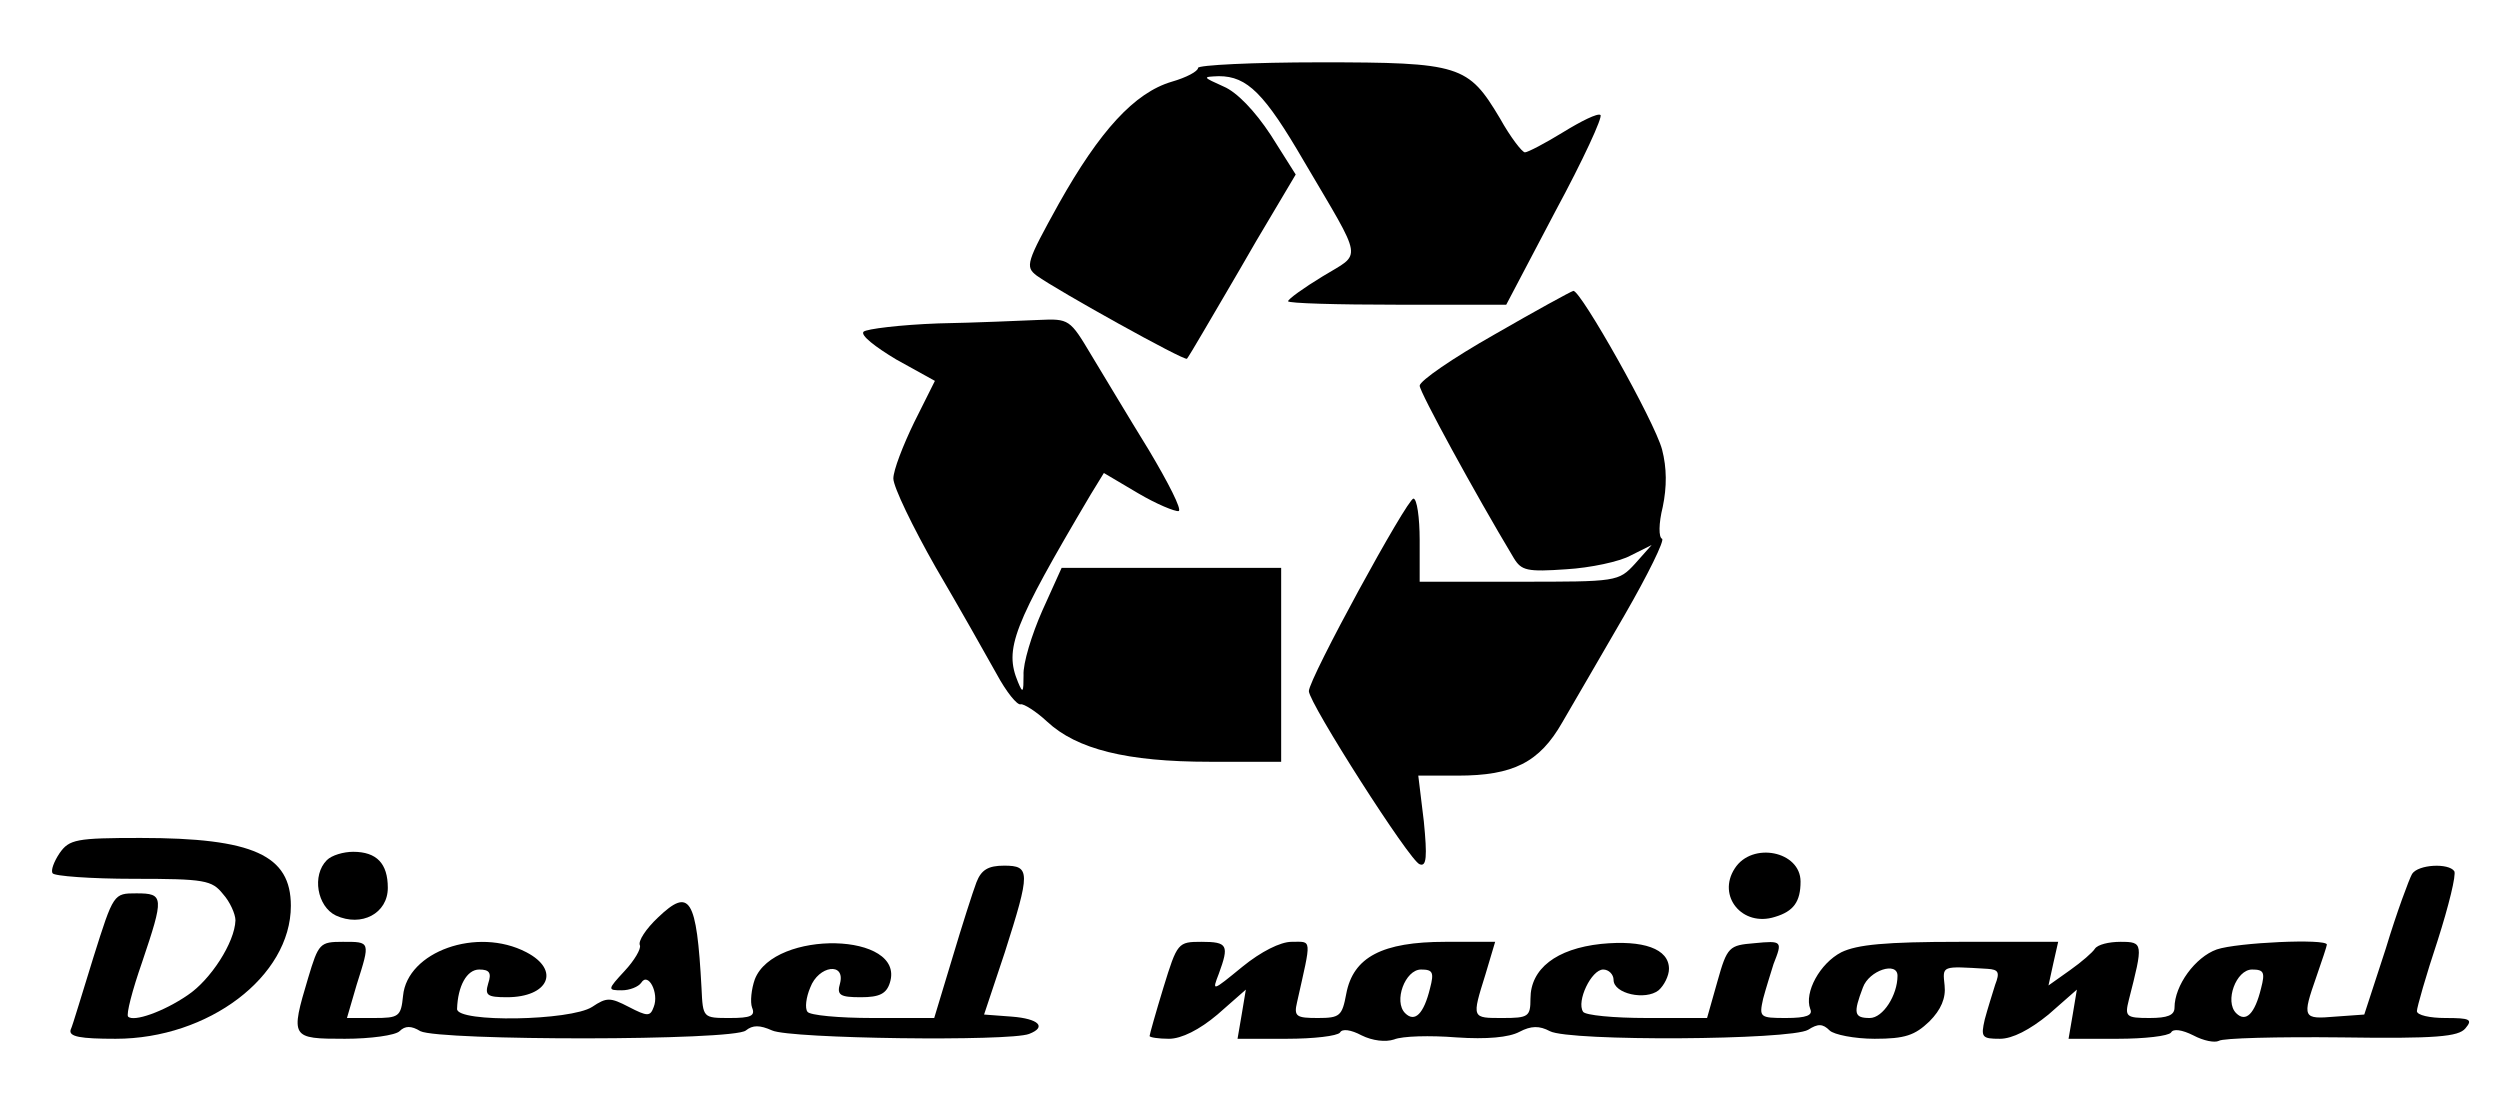
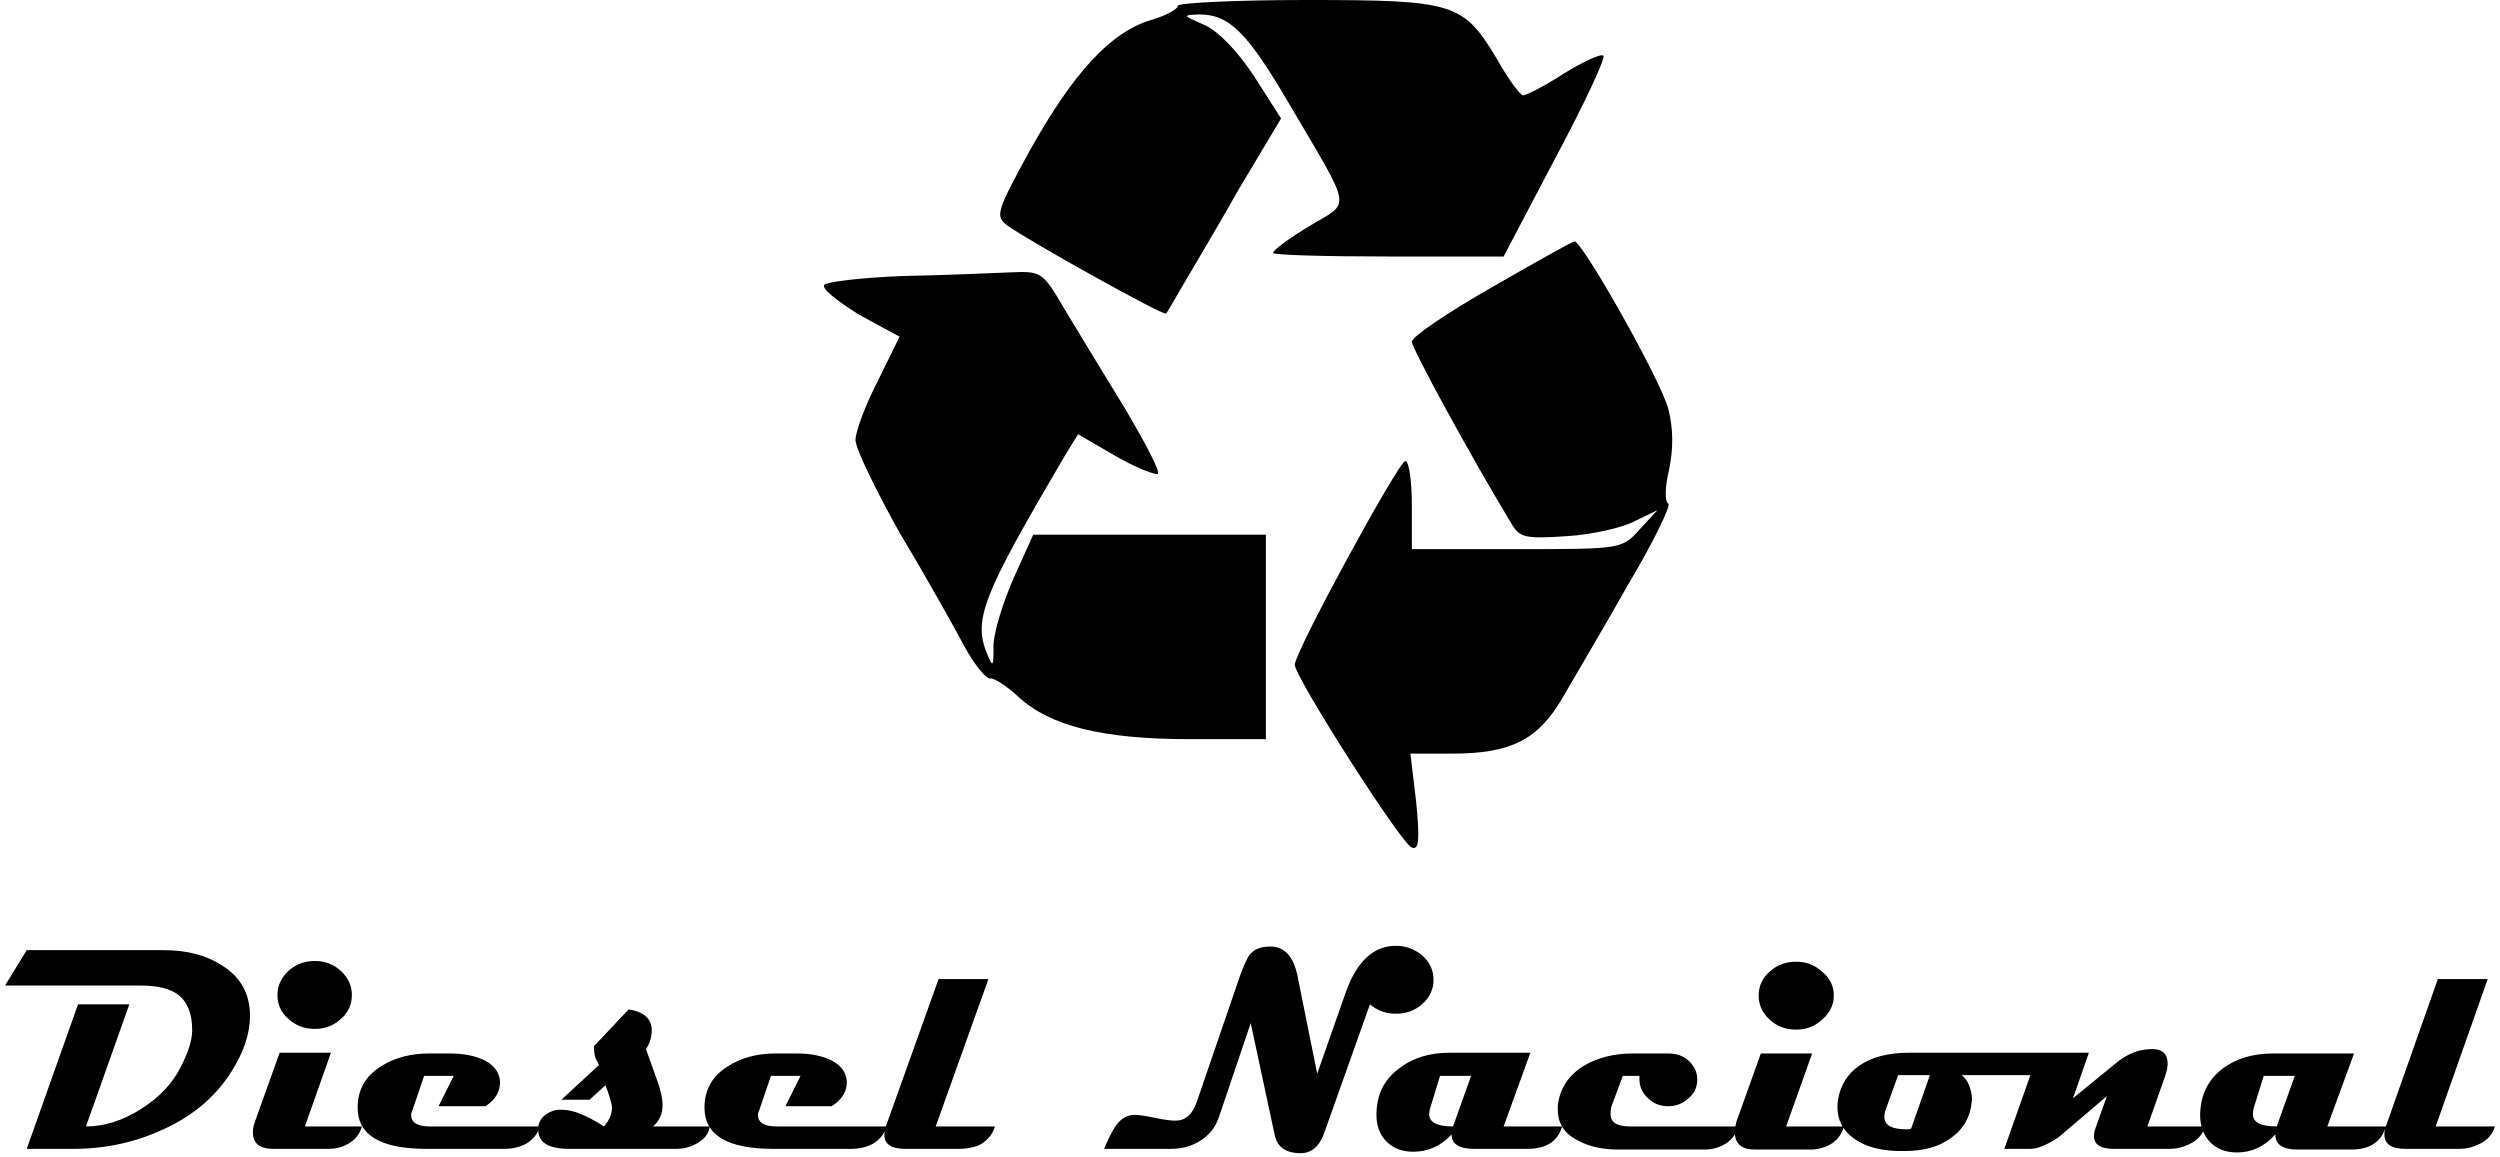
- <svg xmlns="http://www.w3.org/2000/svg" version="1.2" viewBox="0 0 361 160" width="361" height="160">
+ <svg xmlns="http://www.w3.org/2000/svg" version="1.2" viewBox="0 0 346 160" width="346" height="160">
  <style>
		.s0 { fill: #000000 } 
	</style>
+   <path id="Diesel Nacional" class="s0" aria-label="Diesel Nacional" d="m34.6 140.6q0 3.6-2.5 7.6-3.3 5.3-9.5 8.1-5.8 2.7-12.4 2.7h-6.5l7.1-20h7.1l-6 16.9q3.8 0 7.6-2.4 3.8-2.4 5.5-5.8 1.6-3.1 1.6-5.1 0-3.4-1.9-4.9-1.7-1.3-5.2-1.3h-18.8l3-4.9h18.9q4.9 0 8.1 2.1 3.9 2.4 3.9 7zm14.1-2.9q0 2-1.5 3.3-1.5 1.4-3.6 1.4-2.2 0-3.7-1.4-1.5-1.3-1.5-3.3 0-1.9 1.5-3.3 1.5-1.4 3.7-1.4 2.1 0 3.6 1.4 1.5 1.4 1.5 3.3zm-6.5 18.2h7.9q-0.5 1.7-2.1 2.5-1.1 0.6-2.5 0.6h-7.7q-2.8 0-2.8-2.3 0-0.7 0.3-1.5l3.4-9.5h7.1zm17.3 0h15.2q-0.4 1.5-1.9 2.4-1.3 0.7-3 0.7h-10.8q-9.5 0-9.5-5.7 0-3.7 3.2-5.7 2.8-1.8 6.7-1.8h2.8q2.5 0 4.3 0.7 2.5 1 2.7 3.1 0.1 2.1-2 3.5h-6.5l2.1-4.2h-4.1l-1.6 4.7q-0.2 0.4-0.2 0.7 0 1.6 2.6 1.6zm30.9 0h7.8q-0.1 1.3-1.5 2.2-1.4 0.9-3.1 0.9h-14.8q-4.3 0-4.3-2.6 0-0.2 0-0.5 0.2-1.2 1.3-1.8 0.9-0.6 2.1-0.5 2.1 0 5.7 2.3 1.1-1.3 1.1-2.6 0-0.7-0.9-3.1l-2.2 2h-3.9l5.2-4.8q-0.3-0.6-0.5-1-0.2-0.7-0.2-1.6l4.8-5.1q3.2 0.5 3.2 2.9 0 1.4-0.8 2.6 0.7 1.9 1.4 3.9 0.9 2.4 0.9 3.9 0 1.7-1.3 2.9zm17.1 0h15.2q-0.4 1.5-1.9 2.4-1.3 0.7-3 0.7h-10.8q-9.5 0-9.5-5.7 0-3.7 3.2-5.7 2.8-1.8 6.6-1.8h2.9q2.5 0 4.3 0.7 2.5 1 2.7 3.1 0.1 2.1-2.1 3.5h-6.4l2.1-4.2h-4.1l-1.6 4.7q-0.2 0.4-0.2 0.7 0 1.6 2.6 1.6zm22 0h8.2q-0.5 1.7-2.2 2.6-1.3 0.5-2.7 0.5h-7.5q-2.9 0-2.9-1.9 0-0.5 0.2-1.2l7.3-20.4h6.9zm68.9-20.3q0 2-1.6 3.4-1.5 1.3-3.6 1.3-2.1 0-3.6-1.3l-6.4 18q-1 2.6-3.2 2.6-3.1 0-3.6-2.6l-3.3-15.4-4.4 13q-0.7 2.1-2.6 3.3-1.8 1.1-4 1.1h-9.3q0.9-2.1 1.5-3 1.1-1.7 2.7-1.7 0.9 0 2.8 0.4 1.9 0.4 2.9 0.4 2 0 2.9-2.5l6-17.5q0.8-2.2 1.3-2.9 0.9-1.2 2.9-1.2 3 0 3.8 4.2l2.7 13.4 4-11.4q2.3-6.3 6.9-6.3 2 0 3.6 1.3 1.6 1.4 1.6 3.4zm9.7 20.3h8.1q-0.9 3.1-4.8 3.1h-7.4q-3.1 0-3.1-2-2.2 2.4-5.3 2.4-2.3 0-3.7-1.4-1.4-1.4-1.4-3.7 0-4.1 3.1-6.4 2.8-2.2 7-2.2h11.2zm-7 0l2.5-7h-4.3l-1.4 4.6q-0.1 0.4-0.1 0.7 0 1.7 3.3 1.7zm24.5 0h15q-0.5 1.6-1.8 2.4-1.3 0.8-2.9 0.8h-11.8q-3.4 0-5.6-1.2-2.9-1.4-2.9-4.3 0-0.3 0-0.6 0.4-3.5 3.6-5.5 2.9-1.7 6.8-1.7h4.9q1.7 0 2.8 1 1.2 1.1 1.2 2.6 0 1.6-1.2 2.6-1.2 1.1-2.8 1.1-1.7 0-2.8-1.1-1.2-1.1-1.2-2.6 0 0 0-0.5h-2.3l-1.6 4.3q-0.1 0.6-0.1 1 0 1.7 2.7 1.7zm28.2-18.1q0 1.9-1.6 3.3-1.5 1.4-3.6 1.4-2.2 0-3.7-1.4-1.5-1.4-1.5-3.3 0-2 1.5-3.3 1.5-1.4 3.7-1.4 2.1 0 3.6 1.4 1.6 1.3 1.6 3.3zm-6.6 18.1h8q-0.5 1.8-2.1 2.6-1.2 0.6-2.5 0.6h-7.7q-2.8 0-2.8-2.4 0-0.6 0.2-1.4l3.4-9.5h7.1zm17-10.2h24.2q-0.7 3.1-4.7 3.1h-12.2q0.7 0.5 1.1 1.6 0.4 1.2 0.3 2-0.3 3.3-2.9 5.1-2.4 1.8-6.4 1.8-4.6 0.1-7.1-1.8-2.2-1.6-2.2-4.3 0-0.5 0.1-1.1 0.5-2.9 2.9-4.6 2.6-1.8 6.9-1.8zm0.3 10.5l2.6-7.4h-4.4l-1.8 5q-0.1 0.4-0.1 0.8 0 1.7 3.1 1.7 0.4 0 0.6-0.1zm32.7-0.3h8q-0.5 1.7-2.3 2.5-1.2 0.6-2.6 0.6h-7.8q-2.7 0-2.7-1.8 0-0.5 0.3-1.3l1.5-4.2-6.7 5.7q-2.4 1.6-3.9 1.6h-3.6l4.7-13.3h7l-2.2 6.3 6-4.9q2.4-2 5.2-1.9 1.9 0.1 1.9 2 0 0.7-0.3 1.6zm24.9 0h8.1q-0.9 3.2-4.8 3.2h-7.4q-3.1 0-3.1-2.1-2.2 2.5-5.3 2.5-2.3 0-3.7-1.4-1.4-1.5-1.4-3.7 0-4.1 3.1-6.5 2.8-2.1 7-2.1h11.2zm-7 0l2.5-7h-4.3l-1.4 4.5q-0.1 0.4-0.1 0.8 0 1.7 3.3 1.7zm22 0h8.2q-0.5 1.7-2.3 2.5-1.2 0.6-2.6 0.6h-7.5q-2.9 0-2.9-2 0-0.5 0.2-1.1l7.2-20.4h6.9z" />
  <g>
-     <path class="s0" d="m173 9.8c0 0.5-1.7 1.4-3.8 2-5.4 1.6-10.4 7.1-16.3 17.6-4.7 8.5-4.9 9.1-3.2 10.4 2.9 2.1 21.4 12.4 21.7 12 0.1-0.1 1.2-1.9 2.3-3.8 1.1-1.9 4.6-7.8 7.7-13.2l5.7-9.6-3.6-5.7c-2.3-3.5-4.9-6.2-6.8-7-3.1-1.4-3.1-1.4-0.7-1.5 4.1 0 6.6 2.5 12.3 12.3 8.7 14.8 8.4 13.1 2.7 16.6-2.8 1.7-5 3.3-5 3.6 0 0.3 7.1 0.5 15.8 0.5h15.7l7.1-13.5c4-7.4 6.9-13.7 6.5-13.9-0.4-0.3-2.8 0.9-5.4 2.5-2.6 1.6-5.1 2.9-5.5 2.9-0.4 0-2.1-2.2-3.6-4.9-4.6-7.7-5.7-8.1-26-8.1-9.7 0-17.6 0.4-17.6 0.8z" />
-     <path class="s0" d="m215.8 48.3c-6 3.4-10.8 6.7-10.8 7.4 0 0.9 7.9 15.4 13.6 24.9 1.1 1.8 1.9 2 7.6 1.6 3.4-0.2 7.7-1.1 9.3-2l3-1.5-2.4 2.7c-2.4 2.6-2.6 2.6-16.8 2.6h-14.3v-6c0-3.3-0.4-6-0.9-6-0.9 0-15.1 26-15.1 27.8 0 1.7 14.6 24.6 16 25 1 0.4 1.1-1.1 0.6-6.2l-0.8-6.6h5.7c8 0 11.8-1.9 15.1-7.7 1.5-2.6 5.6-9.6 9-15.5 3.4-5.9 5.8-10.8 5.4-11-0.5-0.2-0.5-2.2 0.1-4.6 0.6-2.9 0.6-5.6-0.1-8.3-1.1-4.1-11.7-22.9-12.8-22.9-0.4 0.1-5.5 2.9-11.4 6.3z" />
-     <path class="s0" d="m135.5 46.7c-5.5 0.2-10.4 0.8-10.8 1.2-0.5 0.5 1.7 2.2 4.7 4l5.6 3.1-3 6c-1.6 3.3-3 6.9-3 8.1 0 1.2 2.8 7 6.1 12.8 3.4 5.8 7.3 12.7 8.8 15.4 1.4 2.6 3 4.6 3.5 4.4 0.4-0.1 2.2 1 3.8 2.5 4.3 4 11.5 5.8 23.5 5.8h10.3v-14-14h-15.9-15.8l-2.8 6.2c-1.5 3.4-2.8 7.6-2.7 9.3 0 2.5-0.1 2.7-0.8 1-2-4.8-0.8-8 10.5-27.1l1.9-3.1 4.9 2.9c2.7 1.6 5.4 2.7 5.9 2.6 0.5-0.2-1.5-4.1-4.3-8.8-2.9-4.7-6.6-10.9-8.3-13.7-3.1-5.2-3.2-5.3-7.6-5.1-2.5 0.1-9 0.4-14.5 0.5z" />
-     <path class="s0" d="m8.6 123.2c-0.8 1.2-1.3 2.5-1 2.9 0.2 0.4 5.5 0.8 11.7 0.8 10.3 0 11.3 0.2 12.9 2.2 1 1.1 1.8 2.9 1.8 3.8-0.1 3.2-3.6 8.6-6.9 10.8-3.5 2.4-7.8 3.9-8.6 3.1-0.3-0.3 0.6-3.8 2-7.8 3.2-9.5 3.2-10-0.8-10-3.3 0-3.3 0-6.2 9.2-1.6 5.1-3 9.9-3.3 10.5-0.3 1 1.4 1.3 6.5 1.3 13.4 0 25.3-9 25.3-19.2 0-7.3-5.4-9.8-21.7-9.8-9.3 0-10.3 0.2-11.7 2.2z" />
-     <path class="s0" d="m47.2 124.2c-2.2 2.2-1.4 6.7 1.3 8 3.7 1.7 7.5-0.3 7.5-4 0-3.5-1.6-5.2-5-5.2-1.4 0-3.1 0.5-3.8 1.2z" />
-     <path class="s0" d="m250.5 125.4c-2.6 4 1.1 8.5 5.8 7 2.7-0.8 3.7-2.2 3.7-5.1 0-4.4-7-5.8-9.5-1.9z" />
-     <path class="s0" d="m141 127.4c-0.5 1.3-2.1 6.3-3.5 11l-2.6 8.6h-8.9c-4.9 0-9.1-0.4-9.4-0.9-0.4-0.5-0.2-2.1 0.4-3.5 1.2-3.2 5.1-3.7 4.3-0.6-0.5 1.7 0 2 3 2 2.7 0 3.7-0.5 4.2-2.1 2.3-7.3-16.7-7.7-19.5-0.5-0.5 1.4-0.7 3.3-0.4 4.1 0.5 1.2-0.2 1.5-3.2 1.5-3.9 0-3.9 0-4.1-4.3-0.7-13.1-1.7-14.6-6.3-10.2-1.7 1.6-2.9 3.4-2.6 4 0.2 0.5-0.8 2.2-2.2 3.7-2.5 2.7-2.5 2.8-0.4 2.8 1.1 0 2.4-0.5 2.8-1.1 1-1.6 2.6 1.5 1.8 3.5-0.5 1.4-0.9 1.4-3.6 0-2.7-1.4-3.2-1.4-5.3 0-3.1 2-19.5 2.3-19.5 0.3 0.1-3.3 1.4-5.7 3.2-5.7 1.5 0 1.8 0.5 1.3 2-0.5 1.7-0.2 2 2.7 2 6 0 7.8-3.9 2.8-6.5-7.1-3.7-17.2-0.1-17.8 6.3-0.3 3-0.6 3.2-4.2 3.2h-3.9l1.4-4.8c2-6.3 2-6.2-2-6.2-3.3 0-3.5 0.2-5 5.2-2.6 8.7-2.5 8.8 5.3 8.8 3.7 0 7.3-0.5 7.9-1.1 0.8-0.8 1.7-0.8 3 0 2.8 1.4 45.3 1.4 47-0.1 1-0.8 2-0.8 3.8 0 2.6 1.2 34.3 1.6 37.1 0.5 2.6-1 1.4-2.2-2.5-2.5l-4-0.3 3-9c3.7-11.6 3.7-12.5-0.1-12.5-2.3 0-3.3 0.6-4 2.4z" />
-     <path class="s0" d="m348.3 126.2c-0.4 0.7-2.2 5.5-3.8 10.8l-3.1 9.5-4.2 0.3c-4.7 0.4-4.8 0.2-2.7-5.8 0.8-2.3 1.5-4.4 1.5-4.6 0-0.9-13-0.3-15.9 0.7-3.1 1.1-6.1 5.2-6.1 8.4 0 1.1-1 1.5-3.6 1.5-3.4 0-3.6-0.2-3-2.6 2.1-8.2 2.1-8.4-1.2-8.4-1.7 0-3.3 0.4-3.7 1-0.3 0.5-1.9 1.9-3.6 3.1l-3.1 2.2 0.7-3.2 0.7-3.1h-14.2c-10.8 0-14.8 0.4-17.1 1.5-3.1 1.6-5.4 5.8-4.5 8.2 0.4 0.9-0.5 1.3-3.5 1.3-3.8 0-3.9-0.1-3.3-2.8 0.4-1.5 1.1-3.7 1.5-5 1.3-3.3 1.3-3.4-2.8-3-3.6 0.3-3.9 0.5-5.3 5.5l-1.5 5.3h-8.7c-4.8 0-8.9-0.4-9.2-0.9-1-1.5 1.2-6.1 2.9-6.1 0.8 0 1.5 0.7 1.5 1.5 0 2 4.6 3 6.5 1.5 0.8-0.7 1.5-2.1 1.5-3.1 0-2.9-3.7-4.2-9.8-3.6-6.5 0.7-10.2 3.6-10.2 7.9 0 2.6-0.3 2.8-4 2.8-4.5 0-4.5 0.1-2.5-6.3l1.4-4.7h-7.2c-9.1 0-13.3 2.2-14.3 7.5-0.6 3.2-0.9 3.5-4.1 3.5-3.1 0-3.5-0.2-3-2.3 2.1-9.4 2.2-8.7-0.8-8.7-1.6 0-4.4 1.4-7.1 3.6-4.4 3.6-4.4 3.6-3.4 1 1.5-4.1 1.3-4.6-2.5-4.6-3.4 0-3.5 0.1-5.5 6.6-1.1 3.6-2 6.8-2 7 0 0.2 1.3 0.4 2.8 0.4 1.8 0 4.4-1.3 7-3.5l4.1-3.6-0.6 3.6-0.6 3.5h7.1c3.9 0 7.3-0.4 7.7-0.9 0.3-0.6 1.6-0.4 3.1 0.4 1.6 0.8 3.5 1 4.7 0.6 1.2-0.5 5.2-0.6 9-0.3 4.4 0.3 7.6 0 9.1-0.8 1.7-0.9 2.9-0.9 4.4-0.1 2.8 1.5 34.8 1.3 37.3-0.2 1.4-0.9 2.1-0.9 3.1 0.1 0.6 0.6 3.6 1.2 6.5 1.2 4.4 0 5.8-0.5 7.9-2.5 1.7-1.7 2.4-3.4 2.2-5.2-0.3-2.9-0.5-2.8 6.2-2.4 1.6 0.1 1.8 0.5 1.1 2.3-0.4 1.3-1.1 3.5-1.5 5-0.6 2.6-0.4 2.8 2.2 2.8 1.8 0 4.3-1.3 7-3.5l4.1-3.6-0.6 3.6-0.6 3.5h7.1c3.9 0 7.3-0.4 7.7-0.9 0.3-0.6 1.6-0.4 3.2 0.4 1.5 0.8 3.1 1.1 3.7 0.8 0.5-0.4 8.5-0.6 17.7-0.5 13.7 0.2 16.9-0.1 17.9-1.3 1.1-1.3 0.7-1.5-2.9-1.5-2.2 0-4.1-0.4-4.1-1 0-0.5 1.3-5.1 3-10.2 1.6-5 2.7-9.5 2.4-10-0.8-1.2-5.2-1-6.1 0.4zm-141.8 16.5c-0.9 3.7-2.2 5-3.6 3.6-1.7-1.7 0-6.3 2.3-6.3 1.7 0 1.9 0.4 1.3 2.7zm67.5-1.8c0 2.8-2.1 6.1-4 6.1-2.3 0-2.4-0.7-1-4.4 0.9-2.5 5-3.8 5-1.7zm52.5 1.8c-0.9 3.7-2.2 5-3.6 3.6-1.7-1.7 0-6.3 2.3-6.3 1.7 0 1.9 0.4 1.3 2.7z" />
+     <path class="s0" d="m163 0.8c0 0.5-1.7 1.4-3.8 2-5.5 1.7-10.6 7.2-16.6 17.9-4.7 8.6-4.9 9.2-3.2 10.5 2.9 2.1 21.7 12.6 22 12.2 0.1-0.1 1.2-2 2.3-3.9 1.1-1.9 4.7-7.9 7.8-13.4l5.8-9.7-3.7-5.8c-2.3-3.5-4.9-6.2-6.8-7.1-3.2-1.4-3.2-1.4-0.8-1.5 4.2 0 6.7 2.6 12.5 12.5 8.8 15 8.5 13.3 2.7 16.8-2.8 1.7-5 3.3-5 3.7 0 0.3 7.2 0.5 16 0.5h15.9l7.2-13.7c4-7.5 7-13.9 6.6-14.1-0.4-0.3-2.9 0.9-5.5 2.5-2.6 1.7-5.2 3-5.6 3-0.4 0-2.1-2.3-3.6-5-4.7-7.8-5.8-8.2-26.4-8.2-9.8 0-17.8 0.4-17.8 0.8z" />
+     <path class="s0" d="m206.4 39.8c-6.1 3.5-11 6.8-11 7.5 0 0.9 8 15.6 13.8 25.2 1.1 1.9 1.9 2.1 7.7 1.7 3.4-0.2 7.8-1.2 9.4-2.1l3.1-1.5-2.5 2.7c-2.4 2.7-2.6 2.7-17 2.7h-14.5v-6.1c0-3.3-0.4-6.1-0.9-6.1-0.9 0-15.3 26.4-15.3 28.2 0 1.7 14.8 24.9 16.2 25.3 1 0.4 1.1-1.1 0.6-6.3l-0.8-6.7h5.8c8.1 0 11.9-1.9 15.3-7.8 1.5-2.6 5.7-9.7 9.1-15.7 3.5-5.9 5.9-10.9 5.5-11.1-0.5-0.2-0.5-2.2 0.1-4.7 0.6-2.9 0.6-5.6-0.1-8.4-1.1-4.1-11.9-23.2-13-23.2-0.4 0.1-5.6 3-11.5 6.4z" />
+     <path class="s0" d="m125 38.2c-5.6 0.2-10.5 0.8-10.9 1.2-0.5 0.5 1.7 2.2 4.7 4.1l5.7 3.1-3 6.1c-1.7 3.3-3.1 7-3.1 8.2 0 1.2 2.9 7.1 6.2 13 3.5 5.8 7.4 12.8 8.9 15.6 1.4 2.6 3.1 4.6 3.6 4.4 0.4-0.1 2.2 1 3.8 2.5 4.4 4.1 11.7 5.9 23.8 5.9h10.5v-14.2-14.1h-16.1-16.1l-2.8 6.2c-1.5 3.5-2.8 7.7-2.7 9.5 0 2.5-0.1 2.7-0.8 1-2.1-4.9-0.8-8.1 10.6-27.5l1.9-3.1 5 2.9c2.7 1.6 5.5 2.7 6 2.6 0.5-0.2-1.6-4.1-4.4-8.9-2.9-4.7-6.7-11-8.4-13.8-3.1-5.3-3.2-5.4-7.7-5.2-2.5 0.1-9.1 0.4-14.7 0.5z" />
  </g>
</svg>
